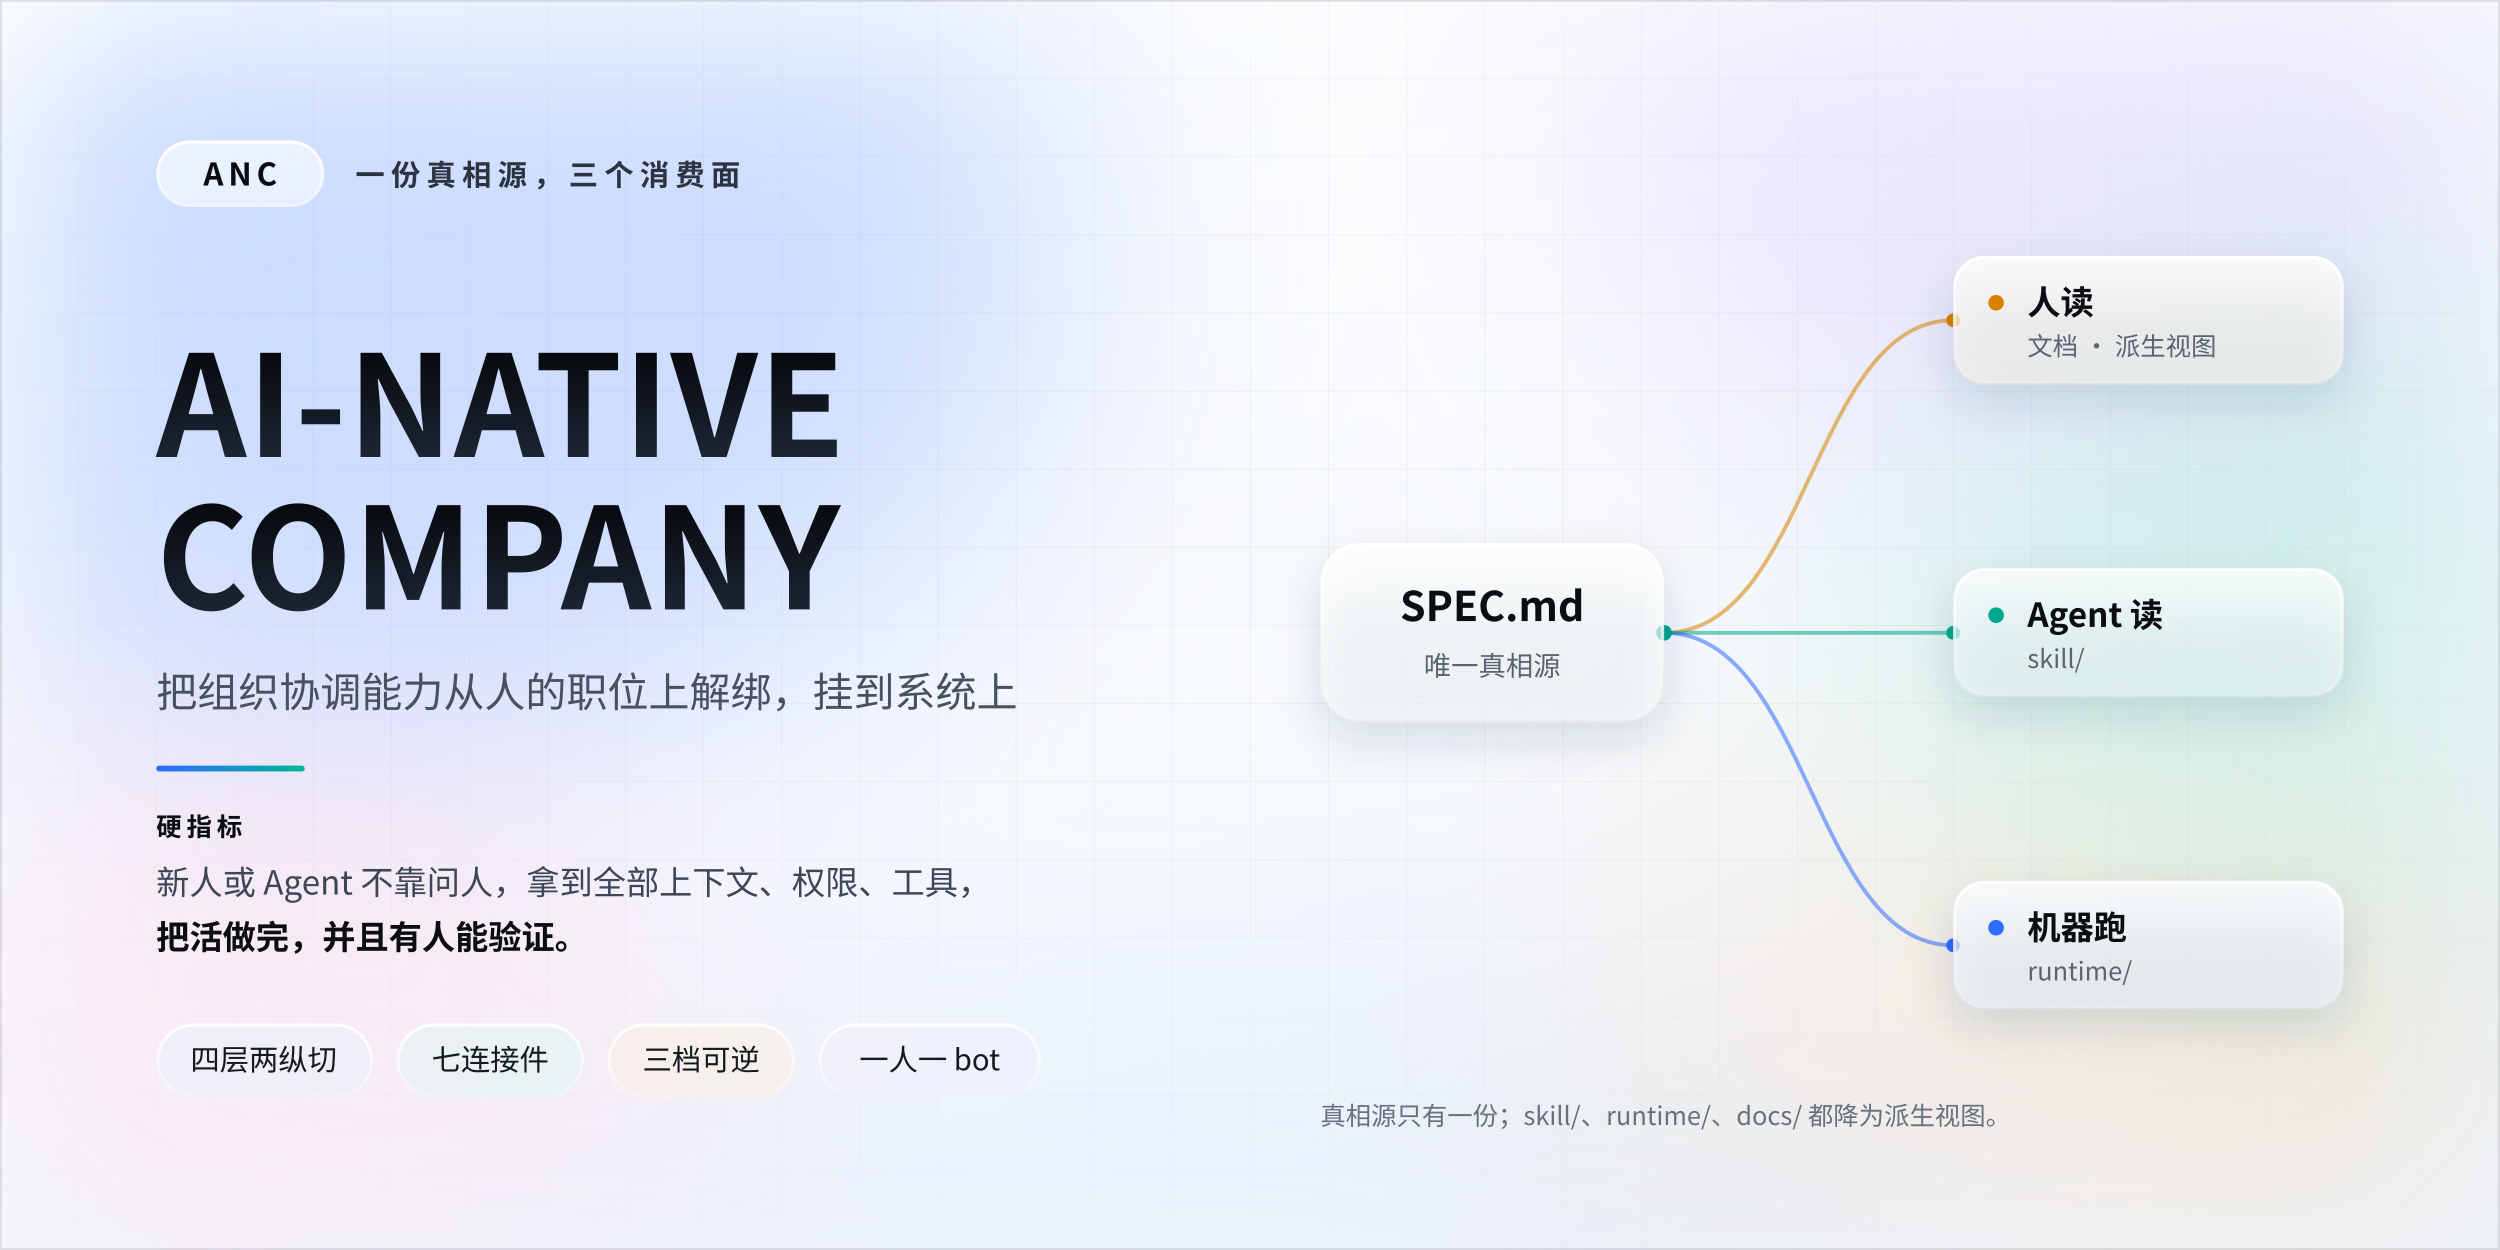
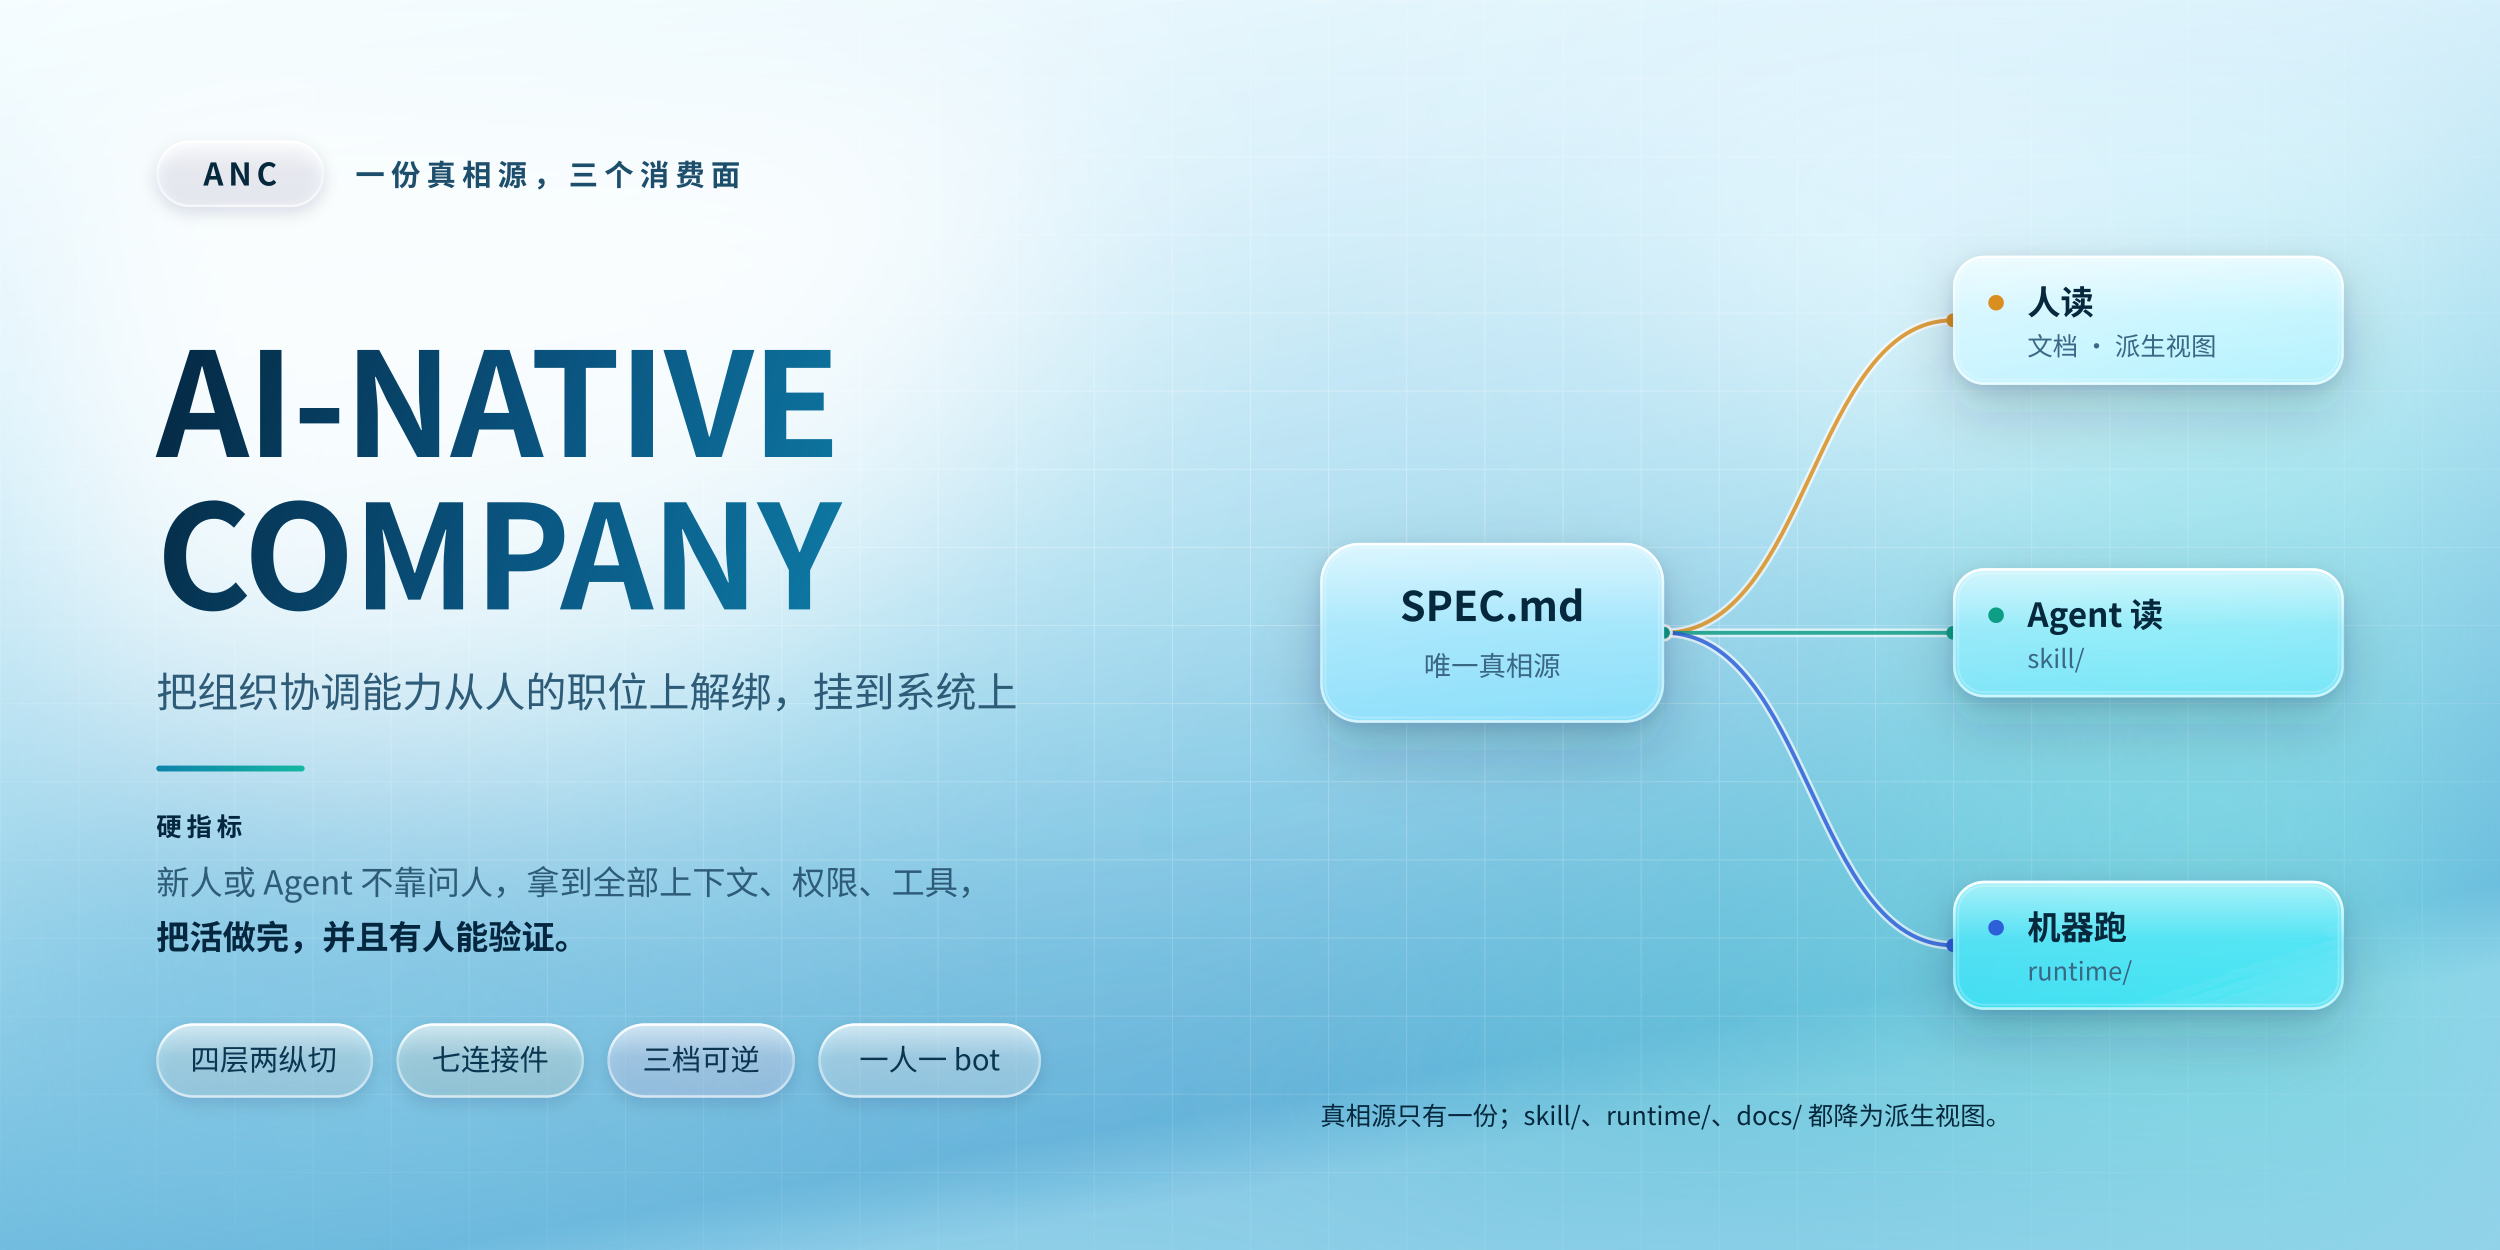
<svg xmlns="http://www.w3.org/2000/svg" width="1280" height="640" viewBox="0 0 1280 640" role="img" aria-label="AI-Native Company：把组织协调能力从人的职位上解绑，挂到系统上">
  <defs>
-     <linearGradient id="base" x1="0" y1="0" x2="0.65" y2="1">
-       <stop offset="0" stop-color="#FFFFFF" />
-       <stop offset="1" stop-color="#EDF2FA" />
+     <linearGradient id="sea" x1="0" y1="0" x2="0.35" y2="1">
+       <stop offset="0" stop-color="#F5FDFF" />
+       <stop offset="0.28" stop-color="#DAF1FB" />
+       <stop offset="0.58" stop-color="#A9DCEF" />
+       <stop offset="0.82" stop-color="#7CC3E2" />
+       <stop offset="0.94" stop-color="#68B7DD" />
+       <stop offset="1" stop-color="#93D2EA" />
    </linearGradient>
-     <linearGradient id="titleGrad" x1="0" y1="0" x2="0" y2="1">
-       <stop offset="0" stop-color="#07090D" />
-       <stop offset="1" stop-color="#1C2533" />
+     <linearGradient id="wordmark" gradientUnits="userSpaceOnUse" x1="70" y1="178" x2="470" y2="320">
+       <stop offset="0" stop-color="#04263F" />
+       <stop offset="0.5" stop-color="#0A5480" />
+       <stop offset="1" stop-color="#0E82AC" />
    </linearGradient>
    <linearGradient id="ruleGrad" x1="0" y1="0" x2="1" y2="0">
-       <stop offset="0" stop-color="#2F6BFF" />
-       <stop offset="1" stop-color="#00B896" />
+       <stop offset="0" stop-color="#0E82AC" />
+       <stop offset="1" stop-color="#14B8A0" />
    </linearGradient>
-     <linearGradient id="sheen" x1="0" y1="0" x2="0" y2="1">
-       <stop offset="0" stop-color="#FFFFFF" stop-opacity="0.70" />
-       <stop offset="0.55" stop-color="#FFFFFF" stop-opacity="0.22" />
-       <stop offset="1" stop-color="#FFFFFF" stop-opacity="0.08" />
+     <linearGradient id="innerGlow" x1="0" y1="0" x2="0" y2="1">
+       <stop offset="0" stop-color="#FFFFFF" stop-opacity="0.55" />
+       <stop offset="0.45" stop-color="#FFFFFF" stop-opacity="0.10" />
+       <stop offset="1" stop-color="#FFFFFF" stop-opacity="0" />
    </linearGradient>
-     <linearGradient id="edge" x1="0" y1="0" x2="0" y2="1">
-       <stop offset="0" stop-color="#FFFFFF" stop-opacity="0.98" />
-       <stop offset="1" stop-color="#FFFFFF" stop-opacity="0.20" />
+     <linearGradient id="rim" x1="0" y1="0" x2="0" y2="1">
+       <stop offset="0" stop-color="#FFFFFF" stop-opacity="0.95" />
+       <stop offset="0.5" stop-color="#FFFFFF" stop-opacity="0.30" />
+       <stop offset="1" stop-color="#FFFFFF" stop-opacity="0.62" />
    </linearGradient>
    <filter id="soft" x="-50%" y="-50%" width="200%" height="200%">
-       <feGaussianBlur stdDeviation="72" />
+       <feGaussianBlur stdDeviation="70" />
    </filter>
-     <filter id="cardShadow" x="-40%" y="-40%" width="180%" height="220%">
-       <feGaussianBlur stdDeviation="11" />
+     <filter id="glass" x="-20%" y="-20%" width="140%" height="140%">
+       <feGaussianBlur stdDeviation="24" />
+       <feColorMatrix type="saturate" values="1.55" />
+     </filter>
+     <filter id="shadowWide" x="-60%" y="-60%" width="220%" height="260%">
+       <feGaussianBlur stdDeviation="16" />
+     </filter>
+     <filter id="shadowTight" x="-40%" y="-40%" width="180%" height="200%">
+       <feGaussianBlur stdDeviation="4" />
    </filter>
    <pattern id="grid" width="40" height="40" patternUnits="userSpaceOnUse">
-       <path d="M40 0H0V40" fill="none" stroke="#0A0D12" stroke-opacity="0.05" stroke-width="1" />
+       <path d="M40 0H0V40" fill="none" stroke="#FFFFFF" stroke-opacity="0.32" stroke-width="1" />
    </pattern>
    <radialGradient id="gridFade" cx="0.5" cy="0.4" r="0.78">
      <stop offset="0" stop-color="#FFFFFF" stop-opacity="1" />
      <stop offset="1" stop-color="#FFFFFF" stop-opacity="0" />
    </radialGradient>
    <mask id="gridMask">
      <rect width="1280" height="640" fill="url(#gridFade)" />
    </mask>
-     <g id="bgArt">
-       <ellipse cx="205" cy="130" rx="340" ry="255" fill="#A9C6FF" fill-opacity="0.85" />
-       <ellipse cx="1122" cy="62" rx="300" ry="205" fill="#CDBDFF" fill-opacity="0.52" />
-       <ellipse cx="1228" cy="345" rx="265" ry="195" fill="#9EE6D4" fill-opacity="0.62" />
-       <ellipse cx="1080" cy="615" rx="335" ry="200" fill="#FFD2A8" fill-opacity="0.44" />
-       <ellipse cx="98" cy="578" rx="290" ry="195" fill="#FFC6DC" fill-opacity="0.42" />
-       <ellipse cx="640" cy="665" rx="430" ry="165" fill="#BFE0FF" fill-opacity="0.42" />
+     <g id="scene">
+       <rect width="1280" height="640" fill="url(#sea)" />
+       <g filter="url(#soft)">
+         <ellipse cx="195" cy="115" rx="345" ry="255" fill="#FFFFFF" fill-opacity="0.85" />
+         <ellipse cx="1150" cy="65" rx="320" ry="200" fill="#E6F7FF" fill-opacity="0.80" />
+         <ellipse cx="1235" cy="330" rx="270" ry="200" fill="#8FE3E8" fill-opacity="0.55" />
+         <ellipse cx="1055" cy="605" rx="340" ry="200" fill="#6FD8DC" fill-opacity="0.50" />
+         <ellipse cx="85" cy="585" rx="300" ry="200" fill="#7CC3E2" fill-opacity="0.55" />
+         <ellipse cx="640" cy="665" rx="440" ry="170" fill="#3E93C4" fill-opacity="0.26" />
+       </g>
+       <g filter="url(#soft)" opacity="0.22">
+         <ellipse cx="770" cy="175" rx="310" ry="24" fill="#FFFFFF" transform="rotate(-12 770 175)" />
+         <ellipse cx="455" cy="565" rx="330" ry="20" fill="#FFFFFF" transform="rotate(-12 455 565)" />
+       </g>
+       <rect width="1280" height="640" fill="url(#grid)" mask="url(#gridMask)" />
    </g>
+     <g id="sceneGlass" filter="url(#glass)">
+       <use href="#scene" />
+     </g>
+     <clipPath id="clipSpec">
+       <rect x="676" y="278" width="176" height="92" rx="20" />
+     </clipPath>
+     <clipPath id="clip1">
+       <rect x="1000" y="131" width="200" height="66" rx="16" />
+     </clipPath>
+     <clipPath id="clip2">
+       <rect x="1000" y="291" width="200" height="66" rx="16" />
+     </clipPath>
+     <clipPath id="clip3">
+       <rect x="1000" y="451" width="200" height="66" rx="16" />
+     </clipPath>
  </defs>
-   <rect width="1280" height="640" fill="url(#base)" />
-   <g filter="url(#soft)">
-     <use href="#bgArt" />
-   </g>
-   <ellipse cx="650" cy="325" rx="735" ry="440" fill="#FFFFFF" fill-opacity="0.32" filter="url(#soft)" />
-   <rect width="1280" height="640" fill="url(#grid)" mask="url(#gridMask)" />
-   <rect x="0.5" y="0.5" width="1279" height="639" fill="none" stroke="#0A0D12" stroke-opacity="0.10" />
+   <use href="#scene" />
  <g font-family="'SF Pro Display','Segoe UI','PingFang SC','Hiragino Sans GB','Microsoft YaHei','Noto Sans CJK SC',system-ui,sans-serif">
-     <rect x="80" y="72" width="86" height="34" rx="17" fill="#FFFFFF" fill-opacity="0.55" />
-     <rect x="80.8" y="72.8" width="84.4" height="32.4" rx="16.2" fill="none" stroke="url(#edge)" stroke-width="1.6" />
-     <text x="123" y="95" text-anchor="middle" font-size="16" font-weight="700" letter-spacing="2.5" fill="#0A0D12">ANC</text>
-     <text x="182" y="95" font-size="15" font-weight="600" letter-spacing="3.2" fill="#2B3440">一份真相源，三个消费面</text>
-     <text x="80" y="234" font-size="72" font-weight="800" letter-spacing="0.5" fill="url(#titleGrad)">AI-NATIVE</text>
-     <text x="80" y="312" font-size="72" font-weight="800" letter-spacing="0.5" fill="url(#titleGrad)">COMPANY</text>
-     <text x="80" y="362" font-size="21" fill="#47515F">把组织协调能力从人的职位上解绑，挂到系统上</text>
+     <rect x="80" y="75" width="86" height="34" rx="17" fill="#04263F" fill-opacity="0.13" filter="url(#shadowTight)" />
+     <rect x="80" y="72" width="86" height="34" rx="17" fill="#FFFFFF" fill-opacity="0.30" />
+     <rect x="80" y="72" width="86" height="34" rx="17" fill="url(#innerGlow)" />
+     <rect x="80.6" y="72.6" width="84.8" height="32.8" rx="16.4" fill="none" stroke="url(#rim)" stroke-width="1.3" />
+     <text x="123" y="95" text-anchor="middle" font-size="16" font-weight="700" letter-spacing="2.5" fill="#06283D">ANC</text>
+     <text x="182" y="95" font-size="15" font-weight="600" letter-spacing="3.2" fill="#1D4E6B">一份真相源，三个消费面</text>
+     <text x="80" y="234" font-size="74" font-weight="800" letter-spacing="-1" fill="url(#wordmark)">AI-NATIVE</text>
+     <text x="80" y="312" font-size="74" font-weight="800" letter-spacing="-1" fill="url(#wordmark)">COMPANY</text>
+     <text x="80" y="362" font-size="21" fill="#2E5C78">把组织协调能力从人的职位上解绑，挂到系统上</text>
    <rect x="80" y="392" width="76" height="3" rx="1.5" fill="url(#ruleGrad)" />
-     <text x="80" y="428" font-size="13" font-weight="700" letter-spacing="2.5" fill="#0A0D12">硬指标</text>
-     <text x="80" y="458" font-size="17" fill="#3C4657">新人或 Agent 不靠问人，拿到全部上下文、权限、工具，</text>
-     <text x="80" y="486" font-size="17" font-weight="600" fill="#0A0D12">把活做完，并且有人能验证。</text>
-     <g font-size="15" fill="#131A22">
-       <rect x="80" y="524" width="111" height="38" rx="19" fill="#2F6BFF" fill-opacity="0.10" />
-       <rect x="80" y="524" width="111" height="38" rx="19" fill="#FFFFFF" fill-opacity="0.45" />
-       <rect x="80.8" y="524.8" width="109.4" height="36.4" rx="18.2" fill="none" stroke="url(#edge)" stroke-width="1.6" />
+     <text x="80" y="428" font-size="13" font-weight="700" letter-spacing="2.5" fill="#04263F">硬指标</text>
+     <text x="80" y="458" font-size="17" fill="#2E5C78">新人或 Agent 不靠问人，拿到全部上下文、权限、工具，</text>
+     <text x="80" y="486" font-size="17" font-weight="600" fill="#04263F">把活做完，并且有人能验证。</text>
+     <g font-size="15" font-weight="500" fill="#0B3550">
+       <rect x="80" y="527" width="111" height="38" rx="19" fill="#04263F" fill-opacity="0.12" filter="url(#shadowTight)" />
+       <rect x="80" y="524" width="111" height="38" rx="19" fill="#17A2B8" fill-opacity="0.14" />
+       <rect x="80" y="524" width="111" height="38" rx="19" fill="#FFFFFF" fill-opacity="0.30" />
+       <rect x="80" y="524" width="111" height="38" rx="19" fill="url(#innerGlow)" />
+       <rect x="80.6" y="524.6" width="109.8" height="36.8" rx="18.4" fill="none" stroke="url(#rim)" stroke-width="1.3" />
      <text x="135" y="548" text-anchor="middle">四层两纵切</text>
-       <rect x="203" y="524" width="96" height="38" rx="19" fill="#00B896" fill-opacity="0.12" />
-       <rect x="203" y="524" width="96" height="38" rx="19" fill="#FFFFFF" fill-opacity="0.45" />
-       <rect x="203.8" y="524.8" width="94.4" height="36.4" rx="18.2" fill="none" stroke="url(#edge)" stroke-width="1.6" />
+       <rect x="203" y="527" width="96" height="38" rx="19" fill="#04263F" fill-opacity="0.12" filter="url(#shadowTight)" />
+       <rect x="203" y="524" width="96" height="38" rx="19" fill="#0E8F7E" fill-opacity="0.14" />
+       <rect x="203" y="524" width="96" height="38" rx="19" fill="#FFFFFF" fill-opacity="0.30" />
+       <rect x="203" y="524" width="96" height="38" rx="19" fill="url(#innerGlow)" />
+       <rect x="203.6" y="524.6" width="94.8" height="36.8" rx="18.4" fill="none" stroke="url(#rim)" stroke-width="1.3" />
      <text x="251" y="548" text-anchor="middle">七连接件</text>
-       <rect x="311" y="524" width="96" height="38" rx="19" fill="#D98200" fill-opacity="0.12" />
-       <rect x="311" y="524" width="96" height="38" rx="19" fill="#FFFFFF" fill-opacity="0.45" />
-       <rect x="311.8" y="524.8" width="94.4" height="36.4" rx="18.2" fill="none" stroke="url(#edge)" stroke-width="1.6" />
+       <rect x="311" y="527" width="96" height="38" rx="19" fill="#04263F" fill-opacity="0.12" filter="url(#shadowTight)" />
+       <rect x="311" y="524" width="96" height="38" rx="19" fill="#2C5FD8" fill-opacity="0.12" />
+       <rect x="311" y="524" width="96" height="38" rx="19" fill="#FFFFFF" fill-opacity="0.30" />
+       <rect x="311" y="524" width="96" height="38" rx="19" fill="url(#innerGlow)" />
+       <rect x="311.6" y="524.6" width="94.8" height="36.8" rx="18.4" fill="none" stroke="url(#rim)" stroke-width="1.3" />
      <text x="359" y="548" text-anchor="middle">三档可逆</text>
-       <rect x="419" y="524" width="114" height="38" rx="19" fill="#7C5CFF" fill-opacity="0.10" />
-       <rect x="419" y="524" width="114" height="38" rx="19" fill="#FFFFFF" fill-opacity="0.45" />
-       <rect x="419.8" y="524.8" width="112.4" height="36.4" rx="18.2" fill="none" stroke="url(#edge)" stroke-width="1.6" />
+       <rect x="419" y="527" width="114" height="38" rx="19" fill="#04263F" fill-opacity="0.12" filter="url(#shadowTight)" />
+       <rect x="419" y="524" width="114" height="38" rx="19" fill="#4FC3E8" fill-opacity="0.18" />
+       <rect x="419" y="524" width="114" height="38" rx="19" fill="#FFFFFF" fill-opacity="0.30" />
+       <rect x="419" y="524" width="114" height="38" rx="19" fill="url(#innerGlow)" />
+       <rect x="419.6" y="524.6" width="112.8" height="36.8" rx="18.4" fill="none" stroke="url(#rim)" stroke-width="1.3" />
      <text x="476" y="548" text-anchor="middle">一人一 bot</text>
    </g>
-     <g fill="none" stroke-width="2">
-       <path d="M852 324 C 926 324, 928 164, 1000 164" stroke="#D98200" stroke-opacity="0.55" />
-       <path d="M852 324 H 1000" stroke="#00A88E" stroke-opacity="0.55" />
-       <path d="M852 324 C 926 324, 928 484, 1000 484" stroke="#2F6BFF" stroke-opacity="0.55" />
+     <g fill="none" stroke-linecap="round">
+       <path d="M852 324 C 926 324, 928 164, 1000 164" stroke="#FFFFFF" stroke-opacity="0.65" stroke-width="4.5" />
+       <path d="M852 324 H 1000" stroke="#FFFFFF" stroke-opacity="0.65" stroke-width="4.5" />
+       <path d="M852 324 C 926 324, 928 484, 1000 484" stroke="#FFFFFF" stroke-opacity="0.65" stroke-width="4.5" />
+       <path d="M852 324 C 926 324, 928 164, 1000 164" stroke="#D98E1F" stroke-opacity="0.85" stroke-width="2" />
+       <path d="M852 324 H 1000" stroke="#0E9E86" stroke-opacity="0.85" stroke-width="2" />
+       <path d="M852 324 C 926 324, 928 484, 1000 484" stroke="#2C5FD8" stroke-opacity="0.85" stroke-width="2" />
    </g>
-     <circle cx="852" cy="324" r="4" fill="#00A88E" />
-     <circle cx="1000" cy="164" r="3.5" fill="#D98200" />
-     <circle cx="1000" cy="324" r="3.5" fill="#00A88E" />
-     <circle cx="1000" cy="484" r="3.5" fill="#2F6BFF" />
+     <circle cx="852" cy="324" r="4.5" fill="#FFFFFF" fill-opacity="0.9" />
+     <circle cx="852" cy="324" r="3" fill="#0E9E86" />
+     <circle cx="1000" cy="164" r="3.5" fill="#D98E1F" />
+     <circle cx="1000" cy="324" r="3.5" fill="#0E9E86" />
+     <circle cx="1000" cy="484" r="3.5" fill="#2C5FD8" />
    <g>
-       <rect x="676" y="287" width="176" height="92" rx="20" fill="#1B2B4B" fill-opacity="0.14" filter="url(#cardShadow)" />
-       <rect x="676" y="278" width="176" height="92" rx="20" fill="#FFFFFF" fill-opacity="0.52" />
-       <rect x="676" y="278" width="176" height="92" rx="20" fill="url(#sheen)" />
-       <rect x="676.5" y="278.5" width="175" height="91" rx="19.5" fill="none" stroke="#0A0D12" stroke-opacity="0.07" />
-       <rect x="676.8" y="278.8" width="174.4" height="90.4" rx="19.2" fill="none" stroke="url(#edge)" stroke-width="1.6" />
-       <text x="764" y="318" text-anchor="middle" font-size="21" font-weight="700" fill="#0A0D12">SPEC.md</text>
-       <text x="764" y="346" text-anchor="middle" font-size="14" fill="#5A6472">唯一真相源</text>
+       <rect x="676" y="292" width="176" height="92" rx="20" fill="#04263F" fill-opacity="0.20" filter="url(#shadowWide)" />
+       <rect x="676" y="281" width="176" height="92" rx="20" fill="#04263F" fill-opacity="0.12" filter="url(#shadowTight)" />
+       <use href="#sceneGlass" clip-path="url(#clipSpec)" />
+       <rect x="676" y="278" width="176" height="92" rx="20" fill="#FFFFFF" fill-opacity="0.26" />
+       <rect x="676" y="278" width="176" height="92" rx="20" fill="url(#innerGlow)" />
+       <rect x="676.6" y="278.6" width="174.8" height="90.8" rx="19.4" fill="none" stroke="url(#rim)" stroke-width="1.4" />
+       <rect x="678.6" y="280.6" width="170.8" height="86.8" rx="17.4" fill="none" stroke="#FFFFFF" stroke-opacity="0.22" />
+       <text x="764" y="318" text-anchor="middle" font-size="21" font-weight="700" fill="#06283D">SPEC.md</text>
+       <text x="764" y="346" text-anchor="middle" font-size="14" fill="#3A6784">唯一真相源</text>
    </g>
    <g>
-       <rect x="1000" y="140" width="200" height="66" rx="16" fill="#1B2B4B" fill-opacity="0.13" filter="url(#cardShadow)" />
-       <rect x="1000" y="131" width="200" height="66" rx="16" fill="#D98200" fill-opacity="0.10" />
-       <rect x="1000" y="131" width="200" height="66" rx="16" fill="#FFFFFF" fill-opacity="0.52" />
-       <rect x="1000" y="131" width="200" height="66" rx="16" fill="url(#sheen)" />
-       <rect x="1000.5" y="131.5" width="199" height="65" rx="15.5" fill="none" stroke="#0A0D12" stroke-opacity="0.07" />
-       <rect x="1000.8" y="131.8" width="198.4" height="64.4" rx="15.2" fill="none" stroke="url(#edge)" stroke-width="1.6" />
-       <circle cx="1022" cy="155" r="4" fill="#D98200" />
-       <text x="1038" y="161" font-size="17" font-weight="700" fill="#0A0D12">人读</text>
-       <text x="1038" y="182" font-size="13" fill="#5A6472">文档 · 派生视图</text>
+       <rect x="1000" y="145" width="200" height="66" rx="16" fill="#04263F" fill-opacity="0.20" filter="url(#shadowWide)" />
+       <rect x="1000" y="134" width="200" height="66" rx="16" fill="#04263F" fill-opacity="0.12" filter="url(#shadowTight)" />
+       <use href="#sceneGlass" clip-path="url(#clip1)" />
+       <rect x="1000" y="131" width="200" height="66" rx="16" fill="#FFFFFF" fill-opacity="0.26" />
+       <rect x="1000" y="131" width="200" height="66" rx="16" fill="url(#innerGlow)" />
+       <rect x="1000.6" y="131.6" width="198.8" height="64.8" rx="15.4" fill="none" stroke="url(#rim)" stroke-width="1.4" />
+       <rect x="1002.6" y="133.6" width="194.8" height="60.8" rx="13.4" fill="none" stroke="#FFFFFF" stroke-opacity="0.22" />
+       <circle cx="1022" cy="155" r="4" fill="#D98E1F" />
+       <text x="1038" y="161" font-size="17" font-weight="700" fill="#06283D">人读</text>
+       <text x="1038" y="182" font-size="13" fill="#3A6784">文档 · 派生视图</text>
    </g>
    <g>
-       <rect x="1000" y="300" width="200" height="66" rx="16" fill="#1B2B4B" fill-opacity="0.13" filter="url(#cardShadow)" />
-       <rect x="1000" y="291" width="200" height="66" rx="16" fill="#00B896" fill-opacity="0.10" />
-       <rect x="1000" y="291" width="200" height="66" rx="16" fill="#FFFFFF" fill-opacity="0.52" />
-       <rect x="1000" y="291" width="200" height="66" rx="16" fill="url(#sheen)" />
-       <rect x="1000.5" y="291.5" width="199" height="65" rx="15.5" fill="none" stroke="#0A0D12" stroke-opacity="0.07" />
-       <rect x="1000.8" y="291.8" width="198.4" height="64.4" rx="15.2" fill="none" stroke="url(#edge)" stroke-width="1.6" />
-       <circle cx="1022" cy="315" r="4" fill="#00A88E" />
-       <text x="1038" y="321" font-size="17" font-weight="700" fill="#0A0D12">Agent 读</text>
-       <text x="1038" y="342" font-size="13" fill="#5A6472">skill/</text>
+       <rect x="1000" y="305" width="200" height="66" rx="16" fill="#04263F" fill-opacity="0.20" filter="url(#shadowWide)" />
+       <rect x="1000" y="294" width="200" height="66" rx="16" fill="#04263F" fill-opacity="0.12" filter="url(#shadowTight)" />
+       <use href="#sceneGlass" clip-path="url(#clip2)" />
+       <rect x="1000" y="291" width="200" height="66" rx="16" fill="#FFFFFF" fill-opacity="0.26" />
+       <rect x="1000" y="291" width="200" height="66" rx="16" fill="url(#innerGlow)" />
+       <rect x="1000.6" y="291.6" width="198.8" height="64.8" rx="15.4" fill="none" stroke="url(#rim)" stroke-width="1.4" />
+       <rect x="1002.6" y="293.6" width="194.8" height="60.8" rx="13.4" fill="none" stroke="#FFFFFF" stroke-opacity="0.22" />
+       <circle cx="1022" cy="315" r="4" fill="#0E9E86" />
+       <text x="1038" y="321" font-size="17" font-weight="700" fill="#06283D">Agent 读</text>
+       <text x="1038" y="342" font-size="13" fill="#3A6784">skill/</text>
    </g>
    <g>
-       <rect x="1000" y="460" width="200" height="66" rx="16" fill="#1B2B4B" fill-opacity="0.13" filter="url(#cardShadow)" />
-       <rect x="1000" y="451" width="200" height="66" rx="16" fill="#2F6BFF" fill-opacity="0.10" />
-       <rect x="1000" y="451" width="200" height="66" rx="16" fill="#FFFFFF" fill-opacity="0.52" />
-       <rect x="1000" y="451" width="200" height="66" rx="16" fill="url(#sheen)" />
-       <rect x="1000.5" y="451.5" width="199" height="65" rx="15.5" fill="none" stroke="#0A0D12" stroke-opacity="0.07" />
-       <rect x="1000.8" y="451.8" width="198.4" height="64.4" rx="15.2" fill="none" stroke="url(#edge)" stroke-width="1.6" />
-       <circle cx="1022" cy="475" r="4" fill="#2F6BFF" />
-       <text x="1038" y="481" font-size="17" font-weight="700" fill="#0A0D12">机器跑</text>
-       <text x="1038" y="502" font-size="13" fill="#5A6472">runtime/</text>
+       <rect x="1000" y="465" width="200" height="66" rx="16" fill="#04263F" fill-opacity="0.20" filter="url(#shadowWide)" />
+       <rect x="1000" y="454" width="200" height="66" rx="16" fill="#04263F" fill-opacity="0.12" filter="url(#shadowTight)" />
+       <use href="#sceneGlass" clip-path="url(#clip3)" />
+       <rect x="1000" y="451" width="200" height="66" rx="16" fill="#FFFFFF" fill-opacity="0.26" />
+       <rect x="1000" y="451" width="200" height="66" rx="16" fill="url(#innerGlow)" />
+       <rect x="1000.6" y="451.6" width="198.8" height="64.8" rx="15.4" fill="none" stroke="url(#rim)" stroke-width="1.4" />
+       <rect x="1002.6" y="453.6" width="194.8" height="60.8" rx="13.4" fill="none" stroke="#FFFFFF" stroke-opacity="0.22" />
+       <circle cx="1022" cy="475" r="4" fill="#2C5FD8" />
+       <text x="1038" y="481" font-size="17" font-weight="700" fill="#06283D">机器跑</text>
+       <text x="1038" y="502" font-size="13" fill="#3A6784">runtime/</text>
    </g>
-     <text x="676" y="576" font-size="13" fill="#66707E">真相源只有一份；skill/、runtime/、docs/ 都降为派生视图。</text>
+     <text x="676" y="576" font-size="13" font-weight="500" fill="#06283D">真相源只有一份；skill/、runtime/、docs/ 都降为派生视图。</text>
  </g>
</svg>
